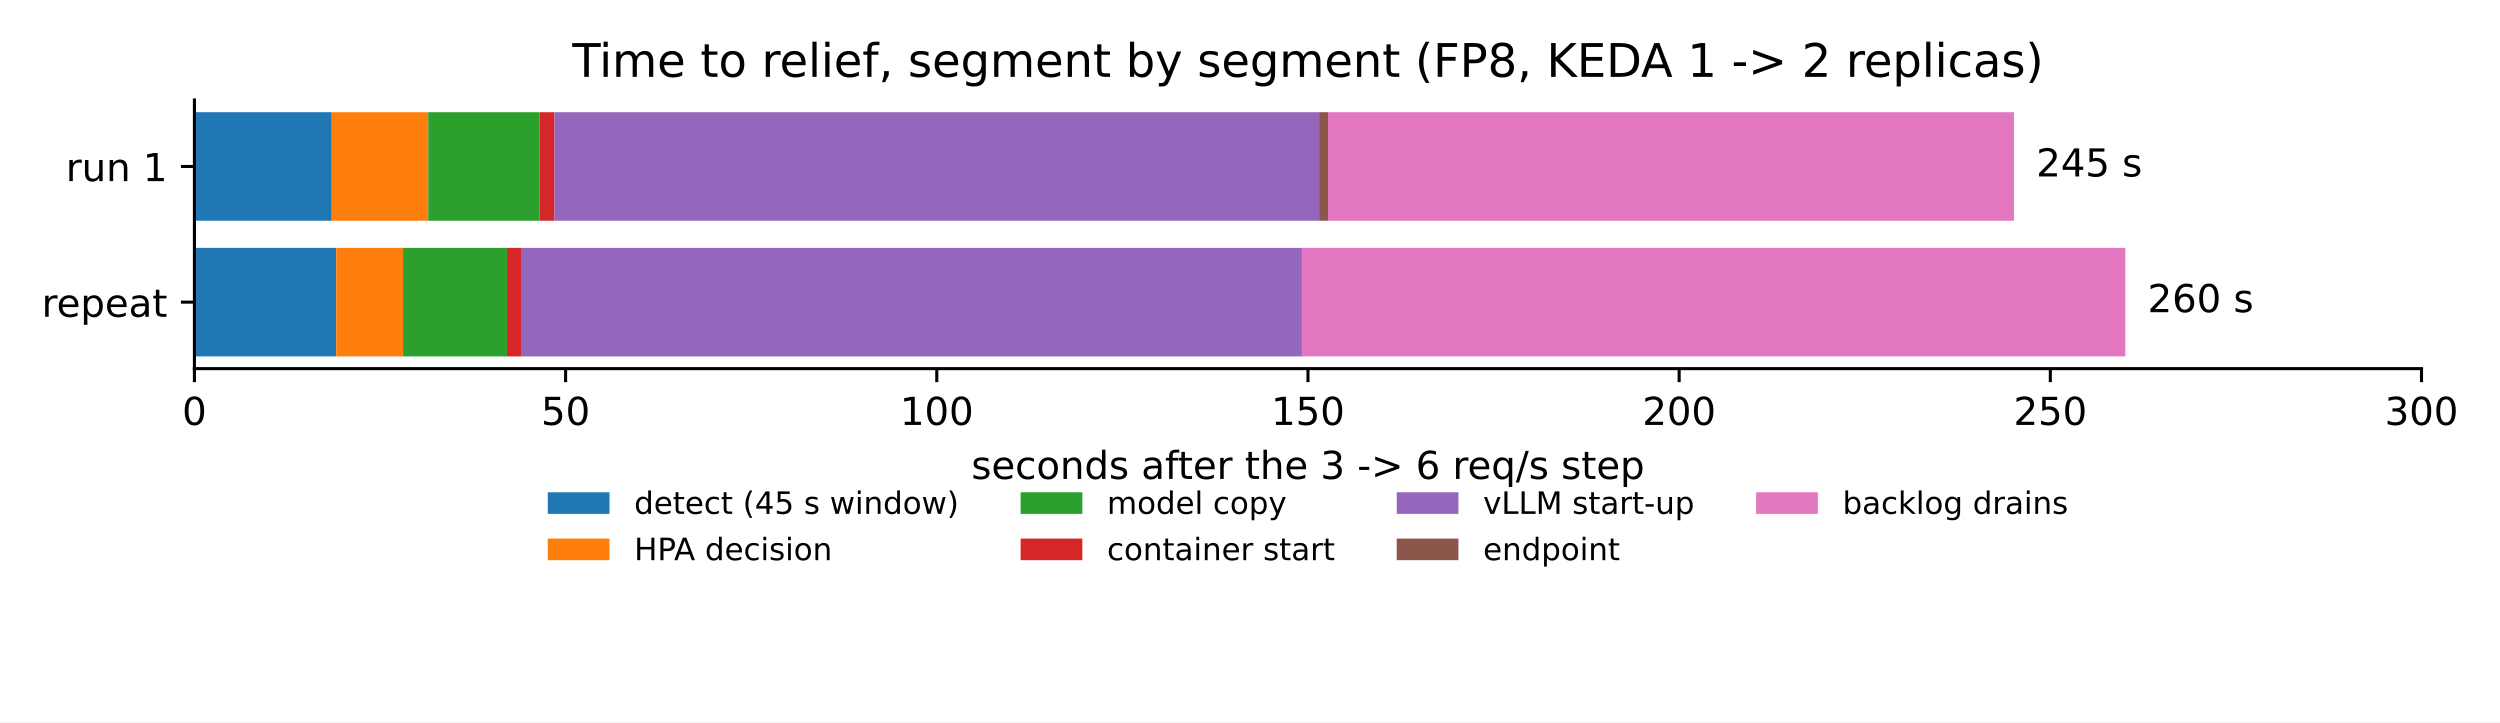
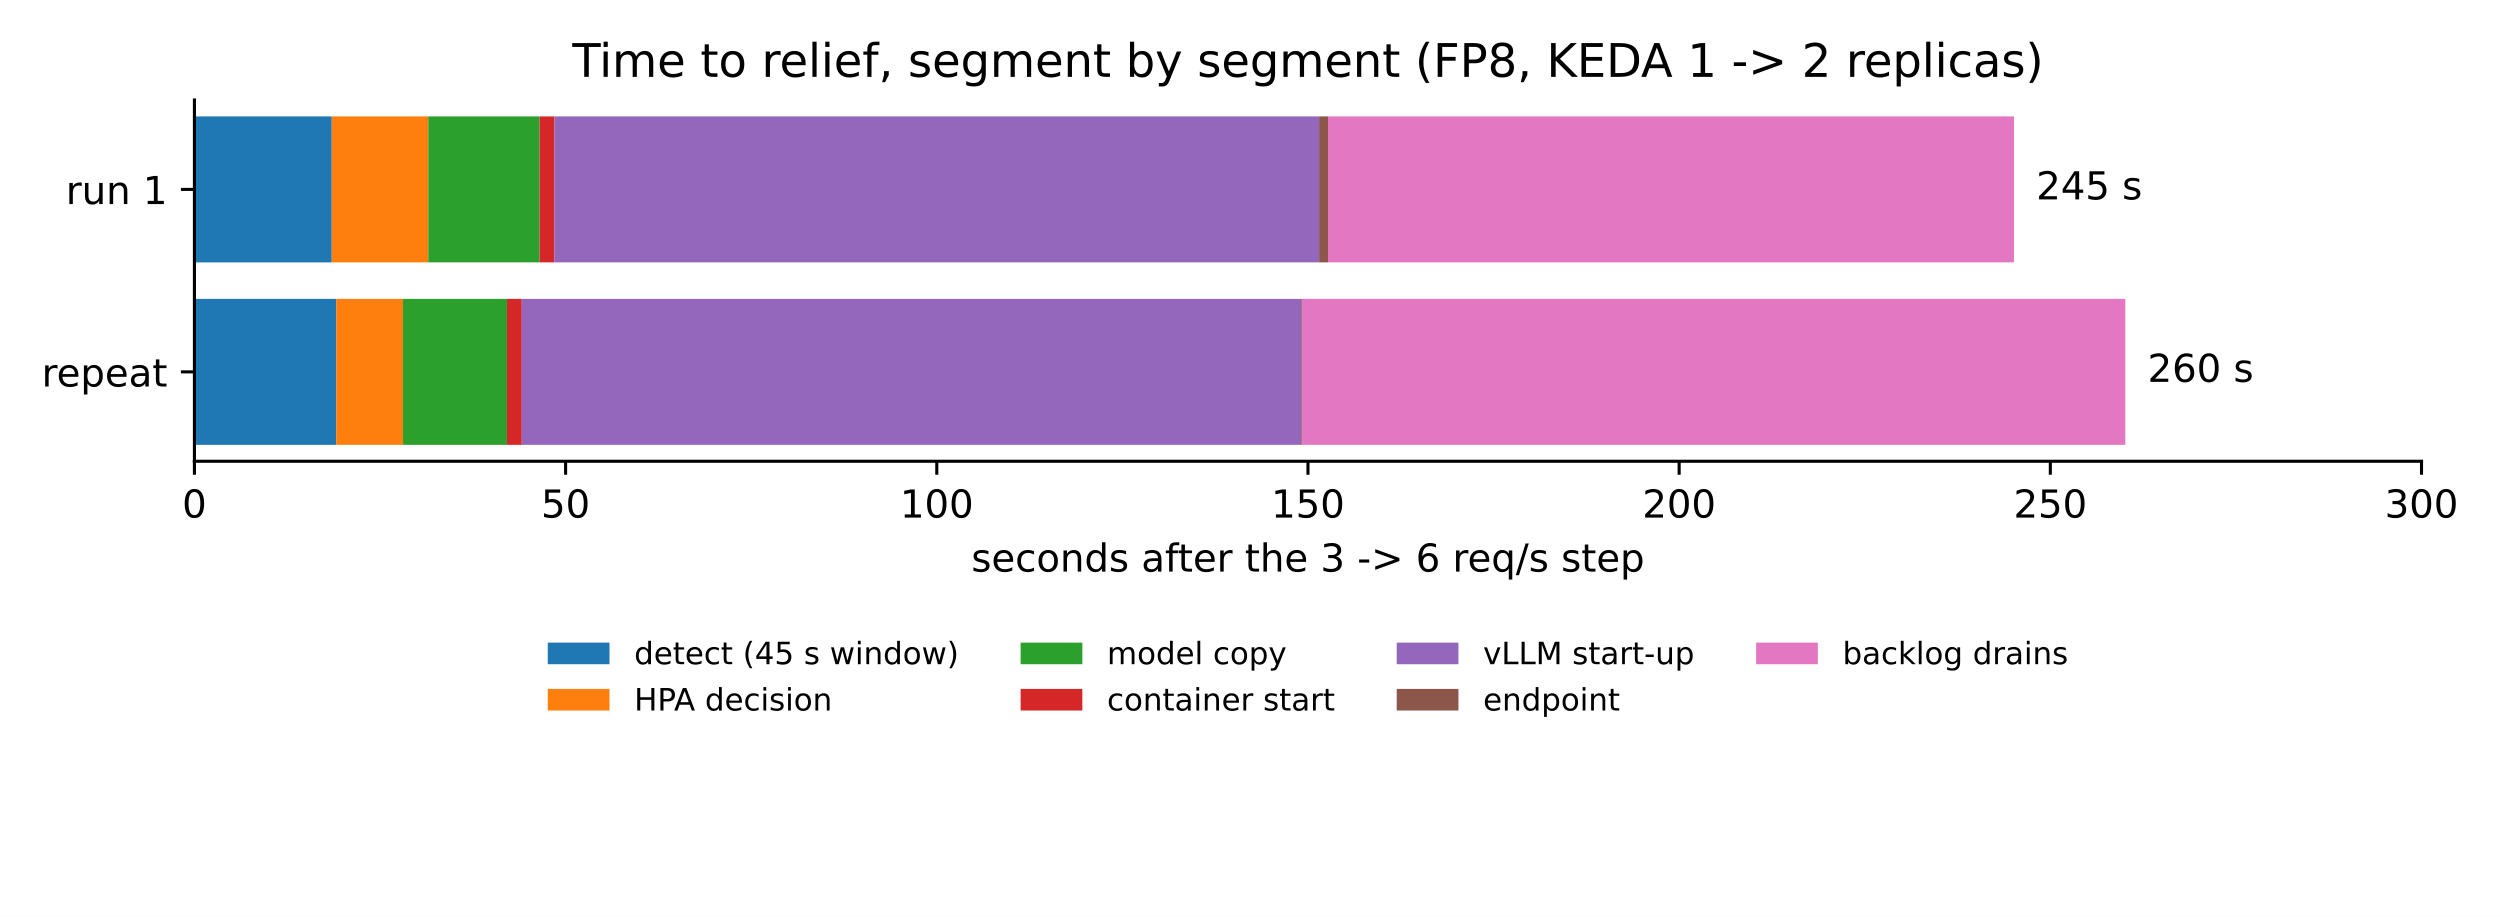
- <svg xmlns="http://www.w3.org/2000/svg" xmlns:xlink="http://www.w3.org/1999/xlink" width="648pt" height="187.2pt" viewBox="0 0 648 187.2" version="1.1">
+ <svg xmlns="http://www.w3.org/2000/svg" xmlns:xlink="http://www.w3.org/1999/xlink" width="648pt" height="237.6pt" viewBox="0 0 648 237.6" version="1.1">
  <defs>
    <style type="text/css">*{stroke-linejoin: round; stroke-linecap: butt}</style>
  </defs>
  <g id="figure_1">
    <g id="patch_1">
-       <path d="M 0 187.2  L 648 187.2  L 648 0  L 0 0  z " style="fill: #ffffff" />
+       <path d="M 0 237.6  L 648 237.6  L 648 0  L 0 0  z " style="fill: #ffffff" />
    </g>
    <g id="axes_1">
      <g id="patch_2">
-         <path d="M 50.394 95.548  L 627.656 95.548  L 627.656 25.918  L 50.394 25.918  z " style="fill: #ffffff" />
+         <path d="M 50.394 119.559  L 627.656 119.559  L 627.656 25.918  L 50.394 25.918  z " style="fill: #ffffff" />
      </g>
      <g id="patch_3">
-         <path d="M 50.394 29.083  L 85.992 29.083  L 85.992 57.217  L 50.394 57.217  z " clip-path="url(#pc527642864)" style="fill: #1f77b4" />
+         <path d="M 50.394 30.175  L 85.992 30.175  L 85.992 68.009  L 50.394 68.009  z " clip-path="url(#p9ad4df7cad)" style="fill: #1f77b4" />
      </g>
      <g id="patch_4">
-         <path d="M 85.992 29.083  L 111.006 29.083  L 111.006 57.217  L 85.992 57.217  z " clip-path="url(#pc527642864)" style="fill: #ff7f0e" />
+         <path d="M 85.992 30.175  L 111.006 30.175  L 111.006 68.009  L 85.992 68.009  z " clip-path="url(#p9ad4df7cad)" style="fill: #ff7f0e" />
      </g>
      <g id="patch_5">
-         <path d="M 111.006 29.083  L 139.869 29.083  L 139.869 57.217  L 111.006 57.217  z " clip-path="url(#pc527642864)" style="fill: #2ca02c" />
+         <path d="M 111.006 30.175  L 139.869 30.175  L 139.869 68.009  L 111.006 68.009  z " clip-path="url(#p9ad4df7cad)" style="fill: #2ca02c" />
      </g>
      <g id="patch_6">
-         <path d="M 139.869 29.083  L 143.718 29.083  L 143.718 57.217  L 139.869 57.217  z " clip-path="url(#pc527642864)" style="fill: #d62728" />
+         <path d="M 139.869 30.175  L 143.718 30.175  L 143.718 68.009  L 139.869 68.009  z " clip-path="url(#p9ad4df7cad)" style="fill: #d62728" />
      </g>
      <g id="patch_7">
-         <path d="M 143.718 29.083  L 341.911 29.083  L 341.911 57.217  L 143.718 57.217  z " clip-path="url(#pc527642864)" style="fill: #9467bd" />
+         <path d="M 143.718 30.175  L 341.911 30.175  L 341.911 68.009  L 143.718 68.009  z " clip-path="url(#p9ad4df7cad)" style="fill: #9467bd" />
      </g>
      <g id="patch_8">
-         <path d="M 341.911 29.083  L 344.22 29.083  L 344.22 57.217  L 341.911 57.217  z " clip-path="url(#pc527642864)" style="fill: #8c564b" />
+         <path d="M 341.911 30.175  L 344.22 30.175  L 344.22 68.009  L 341.911 68.009  z " clip-path="url(#p9ad4df7cad)" style="fill: #8c564b" />
      </g>
      <g id="patch_9">
-         <path d="M 344.22 29.083  L 522.017 29.083  L 522.017 57.217  L 344.22 57.217  z " clip-path="url(#pc527642864)" style="fill: #e377c2" />
+         <path d="M 344.22 30.175  L 522.017 30.175  L 522.017 68.009  L 344.22 68.009  z " clip-path="url(#p9ad4df7cad)" style="fill: #e377c2" />
      </g>
      <g id="patch_10">
-         <path d="M 50.394 64.25  L 87.146 64.25  L 87.146 92.383  L 50.394 92.383  z " clip-path="url(#pc527642864)" style="fill: #1f77b4" />
+         <path d="M 50.394 77.468  L 87.146 77.468  L 87.146 115.303  L 50.394 115.303  z " clip-path="url(#p9ad4df7cad)" style="fill: #1f77b4" />
      </g>
      <g id="patch_11">
-         <path d="M 87.146 64.25  L 104.464 64.25  L 104.464 92.383  L 87.146 92.383  z " clip-path="url(#pc527642864)" style="fill: #ff7f0e" />
+         <path d="M 87.146 77.468  L 104.464 77.468  L 104.464 115.303  L 87.146 115.303  z " clip-path="url(#p9ad4df7cad)" style="fill: #ff7f0e" />
      </g>
      <g id="patch_12">
-         <path d="M 104.464 64.25  L 131.403 64.25  L 131.403 92.383  L 104.464 92.383  z " clip-path="url(#pc527642864)" style="fill: #2ca02c" />
+         <path d="M 104.464 77.468  L 131.403 77.468  L 131.403 115.303  L 104.464 115.303  z " clip-path="url(#p9ad4df7cad)" style="fill: #2ca02c" />
      </g>
      <g id="patch_13">
-         <path d="M 131.403 64.25  L 135.251 64.25  L 135.251 92.383  L 131.403 92.383  z " clip-path="url(#pc527642864)" style="fill: #d62728" />
+         <path d="M 131.403 77.468  L 135.251 77.468  L 135.251 115.303  L 131.403 115.303  z " clip-path="url(#p9ad4df7cad)" style="fill: #d62728" />
      </g>
      <g id="patch_14">
-         <path d="M 135.251 64.25  L 337.293 64.25  L 337.293 92.383  L 135.251 92.383  z " clip-path="url(#pc527642864)" style="fill: #9467bd" />
+         <path d="M 135.251 77.468  L 337.293 77.468  L 337.293 115.303  L 135.251 115.303  z " clip-path="url(#p9ad4df7cad)" style="fill: #9467bd" />
      </g>
      <g id="patch_15">
-         <path d="M 337.293 64.25  L 337.486 64.25  L 337.486 92.383  L 337.293 92.383  z " clip-path="url(#pc527642864)" style="fill: #8c564b" />
+         <path d="M 337.293 77.468  L 337.486 77.468  L 337.486 115.303  L 337.293 115.303  z " clip-path="url(#p9ad4df7cad)" style="fill: #8c564b" />
      </g>
      <g id="patch_16">
-         <path d="M 337.486 64.25  L 550.88 64.25  L 550.88 92.383  L 337.486 92.383  z " clip-path="url(#pc527642864)" style="fill: #e377c2" />
+         <path d="M 337.486 77.468  L 550.88 77.468  L 550.88 115.303  L 337.486 115.303  z " clip-path="url(#p9ad4df7cad)" style="fill: #e377c2" />
      </g>
      <g id="matplotlib.axis_1">
        <g id="xtick_1">
          <g id="line2d_1">
            <defs>
              <path id="me4b65b464d" d="M 0 0  L 0 3.5  " style="stroke: #000000; stroke-width: 0.8" />
            </defs>
            <g>
-               <use xlink:href="#me4b65b464d" x="50.394" y="95.548" style="stroke: #000000; stroke-width: 0.8" />
+               <use xlink:href="#me4b65b464d" x="50.394" y="119.559" style="stroke: #000000; stroke-width: 0.8" />
            </g>
          </g>
          <g id="text_1">
-             <g transform="translate(47.2125 110.146) scale(0.1 -0.1)">
+             <g transform="translate(47.2125 134.1566) scale(0.1 -0.1)">
              <defs>
                <path id="DejaVuSans-13" d="M 2034 4250  Q 1547 4250 1301 3770  Q 1056 3291 1056 2328  Q 1056 1369 1301 889  Q 1547 409 2034 409  Q 2525 409 2770 889  Q 3016 1369 3016 2328  Q 3016 3291 2770 3770  Q 2525 4250 2034 4250  z M 2034 4750  Q 2819 4750 3233 4129  Q 3647 3509 3647 2328  Q 3647 1150 3233 529  Q 2819 -91 2034 -91  Q 1250 -91 836 529  Q 422 1150 422 2328  Q 422 3509 836 4129  Q 1250 4750 2034 4750  z " transform="scale(0.015625)" />
              </defs>
              <use xlink:href="#DejaVuSans-13" />
            </g>
          </g>
        </g>
        <g id="xtick_2">
          <g id="line2d_2">
            <g>
-               <use xlink:href="#me4b65b464d" x="146.604" y="95.548" style="stroke: #000000; stroke-width: 0.8" />
+               <use xlink:href="#me4b65b464d" x="146.604" y="119.559" style="stroke: #000000; stroke-width: 0.8" />
            </g>
          </g>
          <g id="text_2">
-             <g transform="translate(140.2417 110.146) scale(0.1 -0.1)">
+             <g transform="translate(140.2417 134.1566) scale(0.1 -0.1)">
              <defs>
                <path id="DejaVuSans-18" d="M 691 4666  L 3169 4666  L 3169 4134  L 1269 4134  L 1269 2991  Q 1406 3038 1543 3061  Q 1681 3084 1819 3084  Q 2600 3084 3056 2656  Q 3513 2228 3513 1497  Q 3513 744 3044 326  Q 2575 -91 1722 -91  Q 1428 -91 1123 -41  Q 819 9 494 109  L 494 744  Q 775 591 1075 516  Q 1375 441 1709 441  Q 2250 441 2565 725  Q 2881 1009 2881 1497  Q 2881 1984 2565 2268  Q 2250 2553 1709 2553  Q 1456 2553 1204 2497  Q 953 2441 691 2322  L 691 4666  z " transform="scale(0.015625)" />
              </defs>
              <use xlink:href="#DejaVuSans-18" />
              <use xlink:href="#DejaVuSans-13" transform="translate(63.625 0)" />
            </g>
          </g>
        </g>
        <g id="xtick_3">
          <g id="line2d_3">
            <g>
-               <use xlink:href="#me4b65b464d" x="242.815" y="95.548" style="stroke: #000000; stroke-width: 0.8" />
+               <use xlink:href="#me4b65b464d" x="242.815" y="119.559" style="stroke: #000000; stroke-width: 0.8" />
            </g>
          </g>
          <g id="text_3">
-             <g transform="translate(233.2708 110.146) scale(0.1 -0.1)">
+             <g transform="translate(233.2708 134.1566) scale(0.1 -0.1)">
              <defs>
                <path id="DejaVuSans-14" d="M 794 531  L 1825 531  L 1825 4091  L 703 3866  L 703 4441  L 1819 4666  L 2450 4666  L 2450 531  L 3481 531  L 3481 0  L 794 0  L 794 531  z " transform="scale(0.015625)" />
              </defs>
              <use xlink:href="#DejaVuSans-14" />
              <use xlink:href="#DejaVuSans-13" transform="translate(63.625 0)" />
              <use xlink:href="#DejaVuSans-13" transform="translate(127.25 0)" />
            </g>
          </g>
        </g>
        <g id="xtick_4">
          <g id="line2d_4">
            <g>
-               <use xlink:href="#me4b65b464d" x="339.025" y="95.548" style="stroke: #000000; stroke-width: 0.8" />
+               <use xlink:href="#me4b65b464d" x="339.025" y="119.559" style="stroke: #000000; stroke-width: 0.8" />
            </g>
          </g>
          <g id="text_4">
-             <g transform="translate(329.4812 110.146) scale(0.1 -0.1)">
+             <g transform="translate(329.4812 134.1566) scale(0.1 -0.1)">
              <use xlink:href="#DejaVuSans-14" />
              <use xlink:href="#DejaVuSans-18" transform="translate(63.625 0)" />
              <use xlink:href="#DejaVuSans-13" transform="translate(127.25 0)" />
            </g>
          </g>
        </g>
        <g id="xtick_5">
          <g id="line2d_5">
            <g>
-               <use xlink:href="#me4b65b464d" x="435.235" y="95.548" style="stroke: #000000; stroke-width: 0.8" />
+               <use xlink:href="#me4b65b464d" x="435.235" y="119.559" style="stroke: #000000; stroke-width: 0.8" />
            </g>
          </g>
          <g id="text_5">
-             <g transform="translate(425.6917 110.146) scale(0.1 -0.1)">
+             <g transform="translate(425.6917 134.1566) scale(0.1 -0.1)">
              <defs>
                <path id="DejaVuSans-15" d="M 1228 531  L 3431 531  L 3431 0  L 469 0  L 469 531  Q 828 903 1448 1529  Q 2069 2156 2228 2338  Q 2531 2678 2651 2914  Q 2772 3150 2772 3378  Q 2772 3750 2511 3984  Q 2250 4219 1831 4219  Q 1534 4219 1204 4116  Q 875 4013 500 3803  L 500 4441  Q 881 4594 1212 4672  Q 1544 4750 1819 4750  Q 2544 4750 2975 4387  Q 3406 4025 3406 3419  Q 3406 3131 3298 2873  Q 3191 2616 2906 2266  Q 2828 2175 2409 1742  Q 1991 1309 1228 531  z " transform="scale(0.015625)" />
              </defs>
              <use xlink:href="#DejaVuSans-15" />
              <use xlink:href="#DejaVuSans-13" transform="translate(63.625 0)" />
              <use xlink:href="#DejaVuSans-13" transform="translate(127.25 0)" />
            </g>
          </g>
        </g>
        <g id="xtick_6">
          <g id="line2d_6">
            <g>
-               <use xlink:href="#me4b65b464d" x="531.446" y="95.548" style="stroke: #000000; stroke-width: 0.8" />
+               <use xlink:href="#me4b65b464d" x="531.446" y="119.559" style="stroke: #000000; stroke-width: 0.8" />
            </g>
          </g>
          <g id="text_6">
-             <g transform="translate(521.9021 110.146) scale(0.1 -0.1)">
+             <g transform="translate(521.9021 134.1566) scale(0.1 -0.1)">
              <use xlink:href="#DejaVuSans-15" />
              <use xlink:href="#DejaVuSans-18" transform="translate(63.625 0)" />
              <use xlink:href="#DejaVuSans-13" transform="translate(127.25 0)" />
            </g>
          </g>
        </g>
        <g id="xtick_7">
          <g id="line2d_7">
            <g>
-               <use xlink:href="#me4b65b464d" x="627.656" y="95.548" style="stroke: #000000; stroke-width: 0.8" />
+               <use xlink:href="#me4b65b464d" x="627.656" y="119.559" style="stroke: #000000; stroke-width: 0.8" />
            </g>
          </g>
          <g id="text_7">
-             <g transform="translate(618.1125 110.146) scale(0.1 -0.1)">
+             <g transform="translate(618.1125 134.1566) scale(0.1 -0.1)">
              <defs>
                <path id="DejaVuSans-16" d="M 2597 2516  Q 3050 2419 3304 2112  Q 3559 1806 3559 1356  Q 3559 666 3084 287  Q 2609 -91 1734 -91  Q 1441 -91 1130 -33  Q 819 25 488 141  L 488 750  Q 750 597 1062 519  Q 1375 441 1716 441  Q 2309 441 2620 675  Q 2931 909 2931 1356  Q 2931 1769 2642 2001  Q 2353 2234 1838 2234  L 1294 2234  L 1294 2753  L 1863 2753  Q 2328 2753 2575 2939  Q 2822 3125 2822 3475  Q 2822 3834 2567 4026  Q 2313 4219 1838 4219  Q 1578 4219 1281 4162  Q 984 4106 628 3988  L 628 4550  Q 988 4650 1302 4700  Q 1616 4750 1894 4750  Q 2613 4750 3031 4423  Q 3450 4097 3450 3541  Q 3450 3153 3228 2886  Q 3006 2619 2597 2516  z " transform="scale(0.015625)" />
              </defs>
              <use xlink:href="#DejaVuSans-16" />
              <use xlink:href="#DejaVuSans-13" transform="translate(63.625 0)" />
              <use xlink:href="#DejaVuSans-13" transform="translate(127.25 0)" />
            </g>
          </g>
        </g>
        <g id="text_8">
-           <g transform="translate(251.7727 124.1468) scale(0.1 -0.1)">
+           <g transform="translate(251.7727 148.1573) scale(0.1 -0.1)">
            <defs>
              <path id="DejaVuSans-56" d="M 2834 3397  L 2834 2853  Q 2591 2978 2328 3040  Q 2066 3103 1784 3103  Q 1356 3103 1142 2972  Q 928 2841 928 2578  Q 928 2378 1081 2264  Q 1234 2150 1697 2047  L 1894 2003  Q 2506 1872 2764 1633  Q 3022 1394 3022 966  Q 3022 478 2636 193  Q 2250 -91 1575 -91  Q 1294 -91 989 -36  Q 684 19 347 128  L 347 722  Q 666 556 975 473  Q 1284 391 1588 391  Q 1994 391 2212 530  Q 2431 669 2431 922  Q 2431 1156 2273 1281  Q 2116 1406 1581 1522  L 1381 1569  Q 847 1681 609 1914  Q 372 2147 372 2553  Q 372 3047 722 3315  Q 1072 3584 1716 3584  Q 2034 3584 2315 3537  Q 2597 3491 2834 3397  z " transform="scale(0.015625)" />
              <path id="DejaVuSans-48" d="M 3597 1894  L 3597 1613  L 953 1613  Q 991 1019 1311 708  Q 1631 397 2203 397  Q 2534 397 2845 478  Q 3156 559 3463 722  L 3463 178  Q 3153 47 2828 -22  Q 2503 -91 2169 -91  Q 1331 -91 842 396  Q 353 884 353 1716  Q 353 2575 817 3079  Q 1281 3584 2069 3584  Q 2775 3584 3186 3129  Q 3597 2675 3597 1894  z M 3022 2063  Q 3016 2534 2758 2815  Q 2500 3097 2075 3097  Q 1594 3097 1305 2825  Q 1016 2553 972 2059  L 3022 2063  z " transform="scale(0.015625)" />
              <path id="DejaVuSans-46" d="M 3122 3366  L 3122 2828  Q 2878 2963 2633 3030  Q 2388 3097 2138 3097  Q 1578 3097 1268 2742  Q 959 2388 959 1747  Q 959 1106 1268 751  Q 1578 397 2138 397  Q 2388 397 2633 464  Q 2878 531 3122 666  L 3122 134  Q 2881 22 2623 -34  Q 2366 -91 2075 -91  Q 1284 -91 818 406  Q 353 903 353 1747  Q 353 2603 823 3093  Q 1294 3584 2113 3584  Q 2378 3584 2631 3529  Q 2884 3475 3122 3366  z " transform="scale(0.015625)" />
              <path id="DejaVuSans-52" d="M 1959 3097  Q 1497 3097 1228 2736  Q 959 2375 959 1747  Q 959 1119 1226 758  Q 1494 397 1959 397  Q 2419 397 2687 759  Q 2956 1122 2956 1747  Q 2956 2369 2687 2733  Q 2419 3097 1959 3097  z M 1959 3584  Q 2709 3584 3137 3096  Q 3566 2609 3566 1747  Q 3566 888 3137 398  Q 2709 -91 1959 -91  Q 1206 -91 779 398  Q 353 888 353 1747  Q 353 2609 779 3096  Q 1206 3584 1959 3584  z " transform="scale(0.015625)" />
              <path id="DejaVuSans-51" d="M 3513 2113  L 3513 0  L 2938 0  L 2938 2094  Q 2938 2591 2744 2837  Q 2550 3084 2163 3084  Q 1697 3084 1428 2787  Q 1159 2491 1159 1978  L 1159 0  L 581 0  L 581 3500  L 1159 3500  L 1159 2956  Q 1366 3272 1645 3428  Q 1925 3584 2291 3584  Q 2894 3584 3203 3211  Q 3513 2838 3513 2113  z " transform="scale(0.015625)" />
              <path id="DejaVuSans-47" d="M 2906 2969  L 2906 4863  L 3481 4863  L 3481 0  L 2906 0  L 2906 525  Q 2725 213 2448 61  Q 2172 -91 1784 -91  Q 1150 -91 751 415  Q 353 922 353 1747  Q 353 2572 751 3078  Q 1150 3584 1784 3584  Q 2172 3584 2448 3432  Q 2725 3281 2906 2969  z M 947 1747  Q 947 1113 1208 752  Q 1469 391 1925 391  Q 2381 391 2643 752  Q 2906 1113 2906 1747  Q 2906 2381 2643 2742  Q 2381 3103 1925 3103  Q 1469 3103 1208 2742  Q 947 2381 947 1747  z " transform="scale(0.015625)" />
              <path id="DejaVuSans-3" transform="scale(0.015625)" />
              <path id="DejaVuSans-44" d="M 2194 1759  Q 1497 1759 1228 1600  Q 959 1441 959 1056  Q 959 750 1161 570  Q 1363 391 1709 391  Q 2188 391 2477 730  Q 2766 1069 2766 1631  L 2766 1759  L 2194 1759  z M 3341 1997  L 3341 0  L 2766 0  L 2766 531  Q 2569 213 2275 61  Q 1981 -91 1556 -91  Q 1019 -91 701 211  Q 384 513 384 1019  Q 384 1609 779 1909  Q 1175 2209 1959 2209  L 2766 2209  L 2766 2266  Q 2766 2663 2505 2880  Q 2244 3097 1772 3097  Q 1472 3097 1187 3025  Q 903 2953 641 2809  L 641 3341  Q 956 3463 1253 3523  Q 1550 3584 1831 3584  Q 2591 3584 2966 3190  Q 3341 2797 3341 1997  z " transform="scale(0.015625)" />
              <path id="DejaVuSans-49" d="M 2375 4863  L 2375 4384  L 1825 4384  Q 1516 4384 1395 4259  Q 1275 4134 1275 3809  L 1275 3500  L 2222 3500  L 2222 3053  L 1275 3053  L 1275 0  L 697 0  L 697 3053  L 147 3053  L 147 3500  L 697 3500  L 697 3744  Q 697 4328 969 4595  Q 1241 4863 1831 4863  L 2375 4863  z " transform="scale(0.015625)" />
              <path id="DejaVuSans-57" d="M 1172 4494  L 1172 3500  L 2356 3500  L 2356 3053  L 1172 3053  L 1172 1153  Q 1172 725 1289 603  Q 1406 481 1766 481  L 2356 481  L 2356 0  L 1766 0  Q 1100 0 847 248  Q 594 497 594 1153  L 594 3053  L 172 3053  L 172 3500  L 594 3500  L 594 4494  L 1172 4494  z " transform="scale(0.015625)" />
              <path id="DejaVuSans-55" d="M 2631 2963  Q 2534 3019 2420 3045  Q 2306 3072 2169 3072  Q 1681 3072 1420 2755  Q 1159 2438 1159 1844  L 1159 0  L 581 0  L 581 3500  L 1159 3500  L 1159 2956  Q 1341 3275 1631 3429  Q 1922 3584 2338 3584  Q 2397 3584 2469 3576  Q 2541 3569 2628 3553  L 2631 2963  z " transform="scale(0.015625)" />
              <path id="DejaVuSans-4b" d="M 3513 2113  L 3513 0  L 2938 0  L 2938 2094  Q 2938 2591 2744 2837  Q 2550 3084 2163 3084  Q 1697 3084 1428 2787  Q 1159 2491 1159 1978  L 1159 0  L 581 0  L 581 4863  L 1159 4863  L 1159 2956  Q 1366 3272 1645 3428  Q 1925 3584 2291 3584  Q 2894 3584 3203 3211  Q 3513 2838 3513 2113  z " transform="scale(0.015625)" />
              <path id="DejaVuSans-10" d="M 313 2009  L 1997 2009  L 1997 1497  L 313 1497  L 313 2009  z " transform="scale(0.015625)" />
              <path id="DejaVuSans-21" d="M 678 3150  L 678 3719  L 4684 2266  L 4684 1747  L 678 294  L 678 863  L 3897 2003  L 678 3150  z " transform="scale(0.015625)" />
              <path id="DejaVuSans-19" d="M 2113 2584  Q 1688 2584 1439 2293  Q 1191 2003 1191 1497  Q 1191 994 1439 701  Q 1688 409 2113 409  Q 2538 409 2786 701  Q 3034 994 3034 1497  Q 3034 2003 2786 2293  Q 2538 2584 2113 2584  z M 3366 4563  L 3366 3988  Q 3128 4100 2886 4159  Q 2644 4219 2406 4219  Q 1781 4219 1451 3797  Q 1122 3375 1075 2522  Q 1259 2794 1537 2939  Q 1816 3084 2150 3084  Q 2853 3084 3261 2657  Q 3669 2231 3669 1497  Q 3669 778 3244 343  Q 2819 -91 2113 -91  Q 1303 -91 875 529  Q 447 1150 447 2328  Q 447 3434 972 4092  Q 1497 4750 2381 4750  Q 2619 4750 2861 4703  Q 3103 4656 3366 4563  z " transform="scale(0.015625)" />
              <path id="DejaVuSans-54" d="M 947 1747  Q 947 1113 1208 752  Q 1469 391 1925 391  Q 2381 391 2643 752  Q 2906 1113 2906 1747  Q 2906 2381 2643 2742  Q 2381 3103 1925 3103  Q 1469 3103 1208 2742  Q 947 2381 947 1747  z M 2906 525  Q 2725 213 2448 61  Q 2172 -91 1784 -91  Q 1150 -91 751 415  Q 353 922 353 1747  Q 353 2572 751 3078  Q 1150 3584 1784 3584  Q 2172 3584 2448 3432  Q 2725 3281 2906 2969  L 2906 3500  L 3481 3500  L 3481 -1331  L 2906 -1331  L 2906 525  z " transform="scale(0.015625)" />
              <path id="DejaVuSans-12" d="M 1625 4666  L 2156 4666  L 531 -594  L 0 -594  L 1625 4666  z " transform="scale(0.015625)" />
              <path id="DejaVuSans-53" d="M 1159 525  L 1159 -1331  L 581 -1331  L 581 3500  L 1159 3500  L 1159 2969  Q 1341 3281 1617 3432  Q 1894 3584 2278 3584  Q 2916 3584 3314 3078  Q 3713 2572 3713 1747  Q 3713 922 3314 415  Q 2916 -91 2278 -91  Q 1894 -91 1617 61  Q 1341 213 1159 525  z M 3116 1747  Q 3116 2381 2855 2742  Q 2594 3103 2138 3103  Q 1681 3103 1420 2742  Q 1159 2381 1159 1747  Q 1159 1113 1420 752  Q 1681 391 2138 391  Q 2594 391 2855 752  Q 3116 1113 3116 1747  z " transform="scale(0.015625)" />
            </defs>
            <use xlink:href="#DejaVuSans-56" />
            <use xlink:href="#DejaVuSans-48" transform="translate(52.09375 0)" />
            <use xlink:href="#DejaVuSans-46" transform="translate(113.625 0)" />
            <use xlink:href="#DejaVuSans-52" transform="translate(168.6094 0)" />
            <use xlink:href="#DejaVuSans-51" transform="translate(229.7969 0)" />
            <use xlink:href="#DejaVuSans-47" transform="translate(293.1719 0)" />
            <use xlink:href="#DejaVuSans-56" transform="translate(356.6562 0)" />
            <use xlink:href="#DejaVuSans-3" transform="translate(408.75 0)" />
            <use xlink:href="#DejaVuSans-44" transform="translate(440.5312 0)" />
            <use xlink:href="#DejaVuSans-49" transform="translate(501.8125 0)" />
            <use xlink:href="#DejaVuSans-57" transform="translate(535.2656 0)" />
            <use xlink:href="#DejaVuSans-48" transform="translate(574.4688 0)" />
            <use xlink:href="#DejaVuSans-55" transform="translate(636 0)" />
            <use xlink:href="#DejaVuSans-3" transform="translate(677.1094 0)" />
            <use xlink:href="#DejaVuSans-57" transform="translate(708.8906 0)" />
            <use xlink:href="#DejaVuSans-4b" transform="translate(748.0938 0)" />
            <use xlink:href="#DejaVuSans-48" transform="translate(811.4688 0)" />
            <use xlink:href="#DejaVuSans-3" transform="translate(873 0)" />
            <use xlink:href="#DejaVuSans-16" transform="translate(904.7812 0)" />
            <use xlink:href="#DejaVuSans-3" transform="translate(968.4062 0)" />
            <use xlink:href="#DejaVuSans-10" transform="translate(1000.188 0)" />
            <use xlink:href="#DejaVuSans-21" transform="translate(1036.266 0)" />
            <use xlink:href="#DejaVuSans-3" transform="translate(1120.062 0)" />
            <use xlink:href="#DejaVuSans-19" transform="translate(1151.844 0)" />
            <use xlink:href="#DejaVuSans-3" transform="translate(1215.469 0)" />
            <use xlink:href="#DejaVuSans-55" transform="translate(1247.25 0)" />
            <use xlink:href="#DejaVuSans-48" transform="translate(1286.156 0)" />
            <use xlink:href="#DejaVuSans-54" transform="translate(1347.688 0)" />
            <use xlink:href="#DejaVuSans-12" transform="translate(1411.172 0)" />
            <use xlink:href="#DejaVuSans-56" transform="translate(1444.859 0)" />
            <use xlink:href="#DejaVuSans-3" transform="translate(1496.953 0)" />
            <use xlink:href="#DejaVuSans-56" transform="translate(1528.734 0)" />
            <use xlink:href="#DejaVuSans-57" transform="translate(1580.828 0)" />
            <use xlink:href="#DejaVuSans-48" transform="translate(1620.031 0)" />
            <use xlink:href="#DejaVuSans-53" transform="translate(1681.562 0)" />
          </g>
        </g>
      </g>
      <g id="matplotlib.axis_2">
        <g id="ytick_1">
          <g id="line2d_8">
            <defs>
              <path id="m19beba67c5" d="M 0 0  L -3.5 0  " style="stroke: #000000; stroke-width: 0.8" />
            </defs>
            <g>
-               <use xlink:href="#m19beba67c5" x="50.394" y="43.15" style="stroke: #000000; stroke-width: 0.8" />
+               <use xlink:href="#m19beba67c5" x="50.394" y="49.092" style="stroke: #000000; stroke-width: 0.8" />
            </g>
          </g>
          <g id="text_9">
-             <g transform="translate(17.06719 46.94868) scale(0.1 -0.1)">
+             <g transform="translate(17.06719 52.89068) scale(0.1 -0.1)">
              <defs>
                <path id="DejaVuSans-58" d="M 544 1381  L 544 3500  L 1119 3500  L 1119 1403  Q 1119 906 1312 657  Q 1506 409 1894 409  Q 2359 409 2629 706  Q 2900 1003 2900 1516  L 2900 3500  L 3475 3500  L 3475 0  L 2900 0  L 2900 538  Q 2691 219 2414 64  Q 2138 -91 1772 -91  Q 1169 -91 856 284  Q 544 659 544 1381  z M 1991 3584  L 1991 3584  z " transform="scale(0.015625)" />
              </defs>
              <use xlink:href="#DejaVuSans-55" />
              <use xlink:href="#DejaVuSans-58" transform="translate(41.10938 0)" />
              <use xlink:href="#DejaVuSans-51" transform="translate(104.4844 0)" />
              <use xlink:href="#DejaVuSans-3" transform="translate(167.8594 0)" />
              <use xlink:href="#DejaVuSans-14" transform="translate(199.6406 0)" />
            </g>
          </g>
        </g>
        <g id="ytick_2">
          <g id="line2d_9">
            <g>
-               <use xlink:href="#m19beba67c5" x="50.394" y="78.317" style="stroke: #000000; stroke-width: 0.8" />
+               <use xlink:href="#m19beba67c5" x="50.394" y="96.385" style="stroke: #000000; stroke-width: 0.8" />
            </g>
          </g>
          <g id="text_10">
-             <g transform="translate(10.8 82.11546) scale(0.1 -0.1)">
+             <g transform="translate(10.8 100.184) scale(0.1 -0.1)">
              <use xlink:href="#DejaVuSans-55" />
              <use xlink:href="#DejaVuSans-48" transform="translate(38.90625 0)" />
              <use xlink:href="#DejaVuSans-53" transform="translate(100.4375 0)" />
              <use xlink:href="#DejaVuSans-48" transform="translate(163.9219 0)" />
              <use xlink:href="#DejaVuSans-44" transform="translate(225.4531 0)" />
              <use xlink:href="#DejaVuSans-57" transform="translate(286.7344 0)" />
            </g>
          </g>
        </g>
      </g>
      <g id="patch_17">
-         <path d="M 50.394 95.548  L 50.394 25.918  " style="fill: none; stroke: #000000; stroke-width: 0.8; stroke-linejoin: miter; stroke-linecap: square" />
+         <path d="M 50.394 119.559  L 50.394 25.918  " style="fill: none; stroke: #000000; stroke-width: 0.8; stroke-linejoin: miter; stroke-linecap: square" />
      </g>
      <g id="patch_18">
-         <path d="M 50.394 95.548  L 627.656 95.548  " style="fill: none; stroke: #000000; stroke-width: 0.8; stroke-linejoin: miter; stroke-linecap: square" />
+         <path d="M 50.394 119.559  L 627.656 119.559  " style="fill: none; stroke: #000000; stroke-width: 0.8; stroke-linejoin: miter; stroke-linecap: square" />
      </g>
      <g id="text_11">
-         <g transform="translate(527.7898 45.7475) scale(0.1 -0.1)">
+         <g transform="translate(527.7898 51.68951) scale(0.1 -0.1)">
          <defs>
            <path id="DejaVuSans-17" d="M 2419 4116  L 825 1625  L 2419 1625  L 2419 4116  z M 2253 4666  L 3047 4666  L 3047 1625  L 3713 1625  L 3713 1100  L 3047 1100  L 3047 0  L 2419 0  L 2419 1100  L 313 1100  L 313 1709  L 2253 4666  z " transform="scale(0.015625)" />
          </defs>
          <use xlink:href="#DejaVuSans-15" />
          <use xlink:href="#DejaVuSans-17" transform="translate(63.625 0)" />
          <use xlink:href="#DejaVuSans-18" transform="translate(127.25 0)" />
          <use xlink:href="#DejaVuSans-3" transform="translate(190.875 0)" />
          <use xlink:href="#DejaVuSans-56" transform="translate(222.6562 0)" />
        </g>
      </g>
      <g id="text_12">
-         <g transform="translate(556.653 80.91428) scale(0.1 -0.1)">
+         <g transform="translate(556.653 98.98284) scale(0.1 -0.1)">
          <use xlink:href="#DejaVuSans-15" />
          <use xlink:href="#DejaVuSans-19" transform="translate(63.625 0)" />
          <use xlink:href="#DejaVuSans-13" transform="translate(127.25 0)" />
          <use xlink:href="#DejaVuSans-3" transform="translate(190.875 0)" />
          <use xlink:href="#DejaVuSans-56" transform="translate(222.6562 0)" />
        </g>
      </g>
      <g id="text_13">
        <g transform="translate(148.3581 19.91812) scale(0.12 -0.12)">
          <defs>
            <path id="DejaVuSans-37" d="M -19 4666  L 3928 4666  L 3928 4134  L 2272 4134  L 2272 0  L 1638 0  L 1638 4134  L -19 4134  L -19 4666  z " transform="scale(0.015625)" />
            <path id="DejaVuSans-4c" d="M 603 3500  L 1178 3500  L 1178 0  L 603 0  L 603 3500  z M 603 4863  L 1178 4863  L 1178 4134  L 603 4134  L 603 4863  z " transform="scale(0.015625)" />
            <path id="DejaVuSans-50" d="M 3328 2828  Q 3544 3216 3844 3400  Q 4144 3584 4550 3584  Q 5097 3584 5394 3201  Q 5691 2819 5691 2113  L 5691 0  L 5113 0  L 5113 2094  Q 5113 2597 4934 2840  Q 4756 3084 4391 3084  Q 3944 3084 3684 2787  Q 3425 2491 3425 1978  L 3425 0  L 2847 0  L 2847 2094  Q 2847 2600 2669 2842  Q 2491 3084 2119 3084  Q 1678 3084 1418 2786  Q 1159 2488 1159 1978  L 1159 0  L 581 0  L 581 3500  L 1159 3500  L 1159 2956  Q 1356 3278 1631 3431  Q 1906 3584 2284 3584  Q 2666 3584 2933 3390  Q 3200 3197 3328 2828  z " transform="scale(0.015625)" />
            <path id="DejaVuSans-4f" d="M 603 4863  L 1178 4863  L 1178 0  L 603 0  L 603 4863  z " transform="scale(0.015625)" />
            <path id="DejaVuSans-f" d="M 750 794  L 1409 794  L 1409 256  L 897 -744  L 494 -744  L 750 256  L 750 794  z " transform="scale(0.015625)" />
            <path id="DejaVuSans-4a" d="M 2906 1791  Q 2906 2416 2648 2759  Q 2391 3103 1925 3103  Q 1463 3103 1205 2759  Q 947 2416 947 1791  Q 947 1169 1205 825  Q 1463 481 1925 481  Q 2391 481 2648 825  Q 2906 1169 2906 1791  z M 3481 434  Q 3481 -459 3084 -895  Q 2688 -1331 1869 -1331  Q 1566 -1331 1297 -1286  Q 1028 -1241 775 -1147  L 775 -588  Q 1028 -725 1275 -790  Q 1522 -856 1778 -856  Q 2344 -856 2625 -561  Q 2906 -266 2906 331  L 2906 616  Q 2728 306 2450 153  Q 2172 0 1784 0  Q 1141 0 747 490  Q 353 981 353 1791  Q 353 2603 747 3093  Q 1141 3584 1784 3584  Q 2172 3584 2450 3431  Q 2728 3278 2906 2969  L 2906 3500  L 3481 3500  L 3481 434  z " transform="scale(0.015625)" />
            <path id="DejaVuSans-45" d="M 3116 1747  Q 3116 2381 2855 2742  Q 2594 3103 2138 3103  Q 1681 3103 1420 2742  Q 1159 2381 1159 1747  Q 1159 1113 1420 752  Q 1681 391 2138 391  Q 2594 391 2855 752  Q 3116 1113 3116 1747  z M 1159 2969  Q 1341 3281 1617 3432  Q 1894 3584 2278 3584  Q 2916 3584 3314 3078  Q 3713 2572 3713 1747  Q 3713 922 3314 415  Q 2916 -91 2278 -91  Q 1894 -91 1617 61  Q 1341 213 1159 525  L 1159 0  L 581 0  L 581 4863  L 1159 4863  L 1159 2969  z " transform="scale(0.015625)" />
            <path id="DejaVuSans-5c" d="M 2059 -325  Q 1816 -950 1584 -1140  Q 1353 -1331 966 -1331  L 506 -1331  L 506 -850  L 844 -850  Q 1081 -850 1212 -737  Q 1344 -625 1503 -206  L 1606 56  L 191 3500  L 800 3500  L 1894 763  L 2988 3500  L 3597 3500  L 2059 -325  z " transform="scale(0.015625)" />
            <path id="DejaVuSans-b" d="M 1984 4856  Q 1566 4138 1362 3434  Q 1159 2731 1159 2009  Q 1159 1288 1364 580  Q 1569 -128 1984 -844  L 1484 -844  Q 1016 -109 783 600  Q 550 1309 550 2009  Q 550 2706 781 3412  Q 1013 4119 1484 4856  L 1984 4856  z " transform="scale(0.015625)" />
            <path id="DejaVuSans-29" d="M 628 4666  L 3309 4666  L 3309 4134  L 1259 4134  L 1259 2759  L 3109 2759  L 3109 2228  L 1259 2228  L 1259 0  L 628 0  L 628 4666  z " transform="scale(0.015625)" />
            <path id="DejaVuSans-33" d="M 1259 4147  L 1259 2394  L 2053 2394  Q 2494 2394 2734 2622  Q 2975 2850 2975 3272  Q 2975 3691 2734 3919  Q 2494 4147 2053 4147  L 1259 4147  z M 628 4666  L 2053 4666  Q 2838 4666 3239 4311  Q 3641 3956 3641 3272  Q 3641 2581 3239 2228  Q 2838 1875 2053 1875  L 1259 1875  L 1259 0  L 628 0  L 628 4666  z " transform="scale(0.015625)" />
            <path id="DejaVuSans-1b" d="M 2034 2216  Q 1584 2216 1326 1975  Q 1069 1734 1069 1313  Q 1069 891 1326 650  Q 1584 409 2034 409  Q 2484 409 2743 651  Q 3003 894 3003 1313  Q 3003 1734 2745 1975  Q 2488 2216 2034 2216  z M 1403 2484  Q 997 2584 770 2862  Q 544 3141 544 3541  Q 544 4100 942 4425  Q 1341 4750 2034 4750  Q 2731 4750 3128 4425  Q 3525 4100 3525 3541  Q 3525 3141 3298 2862  Q 3072 2584 2669 2484  Q 3125 2378 3379 2068  Q 3634 1759 3634 1313  Q 3634 634 3220 271  Q 2806 -91 2034 -91  Q 1263 -91 848 271  Q 434 634 434 1313  Q 434 1759 690 2068  Q 947 2378 1403 2484  z M 1172 3481  Q 1172 3119 1398 2916  Q 1625 2713 2034 2713  Q 2441 2713 2670 2916  Q 2900 3119 2900 3481  Q 2900 3844 2670 4047  Q 2441 4250 2034 4250  Q 1625 4250 1398 4047  Q 1172 3844 1172 3481  z " transform="scale(0.015625)" />
            <path id="DejaVuSans-2e" d="M 628 4666  L 1259 4666  L 1259 2694  L 3353 4666  L 4166 4666  L 1850 2491  L 4331 0  L 3500 0  L 1259 2247  L 1259 0  L 628 0  L 628 4666  z " transform="scale(0.015625)" />
            <path id="DejaVuSans-28" d="M 628 4666  L 3578 4666  L 3578 4134  L 1259 4134  L 1259 2753  L 3481 2753  L 3481 2222  L 1259 2222  L 1259 531  L 3634 531  L 3634 0  L 628 0  L 628 4666  z " transform="scale(0.015625)" />
            <path id="DejaVuSans-27" d="M 1259 4147  L 1259 519  L 2022 519  Q 2988 519 3436 956  Q 3884 1394 3884 2338  Q 3884 3275 3436 3711  Q 2988 4147 2022 4147  L 1259 4147  z M 628 4666  L 1925 4666  Q 3281 4666 3915 4102  Q 4550 3538 4550 2338  Q 4550 1131 3912 565  Q 3275 0 1925 0  L 628 0  L 628 4666  z " transform="scale(0.015625)" />
            <path id="DejaVuSans-24" d="M 2188 4044  L 1331 1722  L 3047 1722  L 2188 4044  z M 1831 4666  L 2547 4666  L 4325 0  L 3669 0  L 3244 1197  L 1141 1197  L 716 0  L 50 0  L 1831 4666  z " transform="scale(0.015625)" />
            <path id="DejaVuSans-c" d="M 513 4856  L 1013 4856  Q 1481 4119 1714 3412  Q 1947 2706 1947 2009  Q 1947 1309 1714 600  Q 1481 -109 1013 -844  L 513 -844  Q 928 -128 1133 580  Q 1338 1288 1338 2009  Q 1338 2731 1133 3434  Q 928 4138 513 4856  z " transform="scale(0.015625)" />
          </defs>
          <use xlink:href="#DejaVuSans-37" />
          <use xlink:href="#DejaVuSans-4c" transform="translate(58 0)" />
          <use xlink:href="#DejaVuSans-50" transform="translate(85.78125 0)" />
          <use xlink:href="#DejaVuSans-48" transform="translate(183.1875 0)" />
          <use xlink:href="#DejaVuSans-3" transform="translate(244.7188 0)" />
          <use xlink:href="#DejaVuSans-57" transform="translate(276.5 0)" />
          <use xlink:href="#DejaVuSans-52" transform="translate(315.7031 0)" />
          <use xlink:href="#DejaVuSans-3" transform="translate(376.8906 0)" />
          <use xlink:href="#DejaVuSans-55" transform="translate(408.6719 0)" />
          <use xlink:href="#DejaVuSans-48" transform="translate(447.5781 0)" />
          <use xlink:href="#DejaVuSans-4f" transform="translate(509.1094 0)" />
          <use xlink:href="#DejaVuSans-4c" transform="translate(536.8906 0)" />
          <use xlink:href="#DejaVuSans-48" transform="translate(564.6719 0)" />
          <use xlink:href="#DejaVuSans-49" transform="translate(626.2031 0)" />
          <use xlink:href="#DejaVuSans-f" transform="translate(661.4062 0)" />
          <use xlink:href="#DejaVuSans-3" transform="translate(693.1875 0)" />
          <use xlink:href="#DejaVuSans-56" transform="translate(724.9688 0)" />
          <use xlink:href="#DejaVuSans-48" transform="translate(777.0625 0)" />
          <use xlink:href="#DejaVuSans-4a" transform="translate(838.5938 0)" />
          <use xlink:href="#DejaVuSans-50" transform="translate(902.0781 0)" />
          <use xlink:href="#DejaVuSans-48" transform="translate(999.4844 0)" />
          <use xlink:href="#DejaVuSans-51" transform="translate(1061.016 0)" />
          <use xlink:href="#DejaVuSans-57" transform="translate(1124.391 0)" />
          <use xlink:href="#DejaVuSans-3" transform="translate(1163.594 0)" />
          <use xlink:href="#DejaVuSans-45" transform="translate(1195.375 0)" />
          <use xlink:href="#DejaVuSans-5c" transform="translate(1258.859 0)" />
          <use xlink:href="#DejaVuSans-3" transform="translate(1318.047 0)" />
          <use xlink:href="#DejaVuSans-56" transform="translate(1349.828 0)" />
          <use xlink:href="#DejaVuSans-48" transform="translate(1401.922 0)" />
          <use xlink:href="#DejaVuSans-4a" transform="translate(1463.453 0)" />
          <use xlink:href="#DejaVuSans-50" transform="translate(1526.938 0)" />
          <use xlink:href="#DejaVuSans-48" transform="translate(1624.344 0)" />
          <use xlink:href="#DejaVuSans-51" transform="translate(1685.875 0)" />
          <use xlink:href="#DejaVuSans-57" transform="translate(1749.25 0)" />
          <use xlink:href="#DejaVuSans-3" transform="translate(1788.453 0)" />
          <use xlink:href="#DejaVuSans-b" transform="translate(1820.234 0)" />
          <use xlink:href="#DejaVuSans-29" transform="translate(1859.25 0)" />
          <use xlink:href="#DejaVuSans-33" transform="translate(1916.766 0)" />
          <use xlink:href="#DejaVuSans-1b" transform="translate(1977.062 0)" />
          <use xlink:href="#DejaVuSans-f" transform="translate(2040.688 0)" />
          <use xlink:href="#DejaVuSans-3" transform="translate(2072.469 0)" />
          <use xlink:href="#DejaVuSans-2e" transform="translate(2104.25 0)" />
          <use xlink:href="#DejaVuSans-28" transform="translate(2169.828 0)" />
          <use xlink:href="#DejaVuSans-27" transform="translate(2233.016 0)" />
          <use xlink:href="#DejaVuSans-24" transform="translate(2308.266 0)" />
          <use xlink:href="#DejaVuSans-3" transform="translate(2376.672 0)" />
          <use xlink:href="#DejaVuSans-14" transform="translate(2408.453 0)" />
          <use xlink:href="#DejaVuSans-3" transform="translate(2472.078 0)" />
          <use xlink:href="#DejaVuSans-10" transform="translate(2503.859 0)" />
          <use xlink:href="#DejaVuSans-21" transform="translate(2539.938 0)" />
          <use xlink:href="#DejaVuSans-3" transform="translate(2623.734 0)" />
          <use xlink:href="#DejaVuSans-15" transform="translate(2655.516 0)" />
          <use xlink:href="#DejaVuSans-3" transform="translate(2719.141 0)" />
          <use xlink:href="#DejaVuSans-55" transform="translate(2750.922 0)" />
          <use xlink:href="#DejaVuSans-48" transform="translate(2789.828 0)" />
          <use xlink:href="#DejaVuSans-53" transform="translate(2851.359 0)" />
          <use xlink:href="#DejaVuSans-4f" transform="translate(2914.844 0)" />
          <use xlink:href="#DejaVuSans-4c" transform="translate(2942.625 0)" />
          <use xlink:href="#DejaVuSans-46" transform="translate(2970.406 0)" />
          <use xlink:href="#DejaVuSans-44" transform="translate(3025.391 0)" />
          <use xlink:href="#DejaVuSans-56" transform="translate(3086.672 0)" />
          <use xlink:href="#DejaVuSans-c" transform="translate(3138.766 0)" />
        </g>
      </g>
      <g id="legend_1">
        <g id="patch_19">
-           <path d="M 141.982 133.198  L 157.982 133.198  L 157.982 127.598  L 141.982 127.598  z " style="fill: #1f77b4" />
+           <path d="M 141.982 172.167  L 157.982 172.167  L 157.982 166.567  L 141.982 166.567  z " style="fill: #1f77b4" />
        </g>
        <g id="text_14">
-           <g transform="translate(164.3819 133.1977) scale(0.08 -0.08)">
+           <g transform="translate(164.3819 172.1668) scale(0.08 -0.08)">
            <defs>
              <path id="DejaVuSans-5a" d="M 269 3500  L 844 3500  L 1563 769  L 2278 3500  L 2956 3500  L 3675 769  L 4391 3500  L 4966 3500  L 4050 0  L 3372 0  L 2619 2869  L 1863 0  L 1184 0  L 269 3500  z " transform="scale(0.015625)" />
            </defs>
            <use xlink:href="#DejaVuSans-47" />
            <use xlink:href="#DejaVuSans-48" transform="translate(63.48438 0)" />
            <use xlink:href="#DejaVuSans-57" transform="translate(125.0156 0)" />
            <use xlink:href="#DejaVuSans-48" transform="translate(164.2188 0)" />
            <use xlink:href="#DejaVuSans-46" transform="translate(225.75 0)" />
            <use xlink:href="#DejaVuSans-57" transform="translate(280.7344 0)" />
            <use xlink:href="#DejaVuSans-3" transform="translate(319.9375 0)" />
            <use xlink:href="#DejaVuSans-b" transform="translate(351.7188 0)" />
            <use xlink:href="#DejaVuSans-17" transform="translate(390.7344 0)" />
            <use xlink:href="#DejaVuSans-18" transform="translate(454.3594 0)" />
            <use xlink:href="#DejaVuSans-3" transform="translate(517.9844 0)" />
            <use xlink:href="#DejaVuSans-56" transform="translate(549.7656 0)" />
            <use xlink:href="#DejaVuSans-3" transform="translate(601.8594 0)" />
            <use xlink:href="#DejaVuSans-5a" transform="translate(633.6406 0)" />
            <use xlink:href="#DejaVuSans-4c" transform="translate(715.4219 0)" />
            <use xlink:href="#DejaVuSans-51" transform="translate(743.2031 0)" />
            <use xlink:href="#DejaVuSans-47" transform="translate(806.5781 0)" />
            <use xlink:href="#DejaVuSans-52" transform="translate(870.0625 0)" />
            <use xlink:href="#DejaVuSans-5a" transform="translate(931.25 0)" />
            <use xlink:href="#DejaVuSans-c" transform="translate(1013.031 0)" />
          </g>
        </g>
        <g id="patch_20">
-           <path d="M 141.982 145.198  L 157.982 145.198  L 157.982 139.598  L 141.982 139.598  z " style="fill: #ff7f0e" />
+           <path d="M 141.982 184.167  L 157.982 184.167  L 157.982 178.567  L 141.982 178.567  z " style="fill: #ff7f0e" />
        </g>
        <g id="text_15">
-           <g transform="translate(164.3819 145.1983) scale(0.08 -0.08)">
+           <g transform="translate(164.3819 184.1674) scale(0.08 -0.08)">
            <defs>
              <path id="DejaVuSans-2b" d="M 628 4666  L 1259 4666  L 1259 2753  L 3553 2753  L 3553 4666  L 4184 4666  L 4184 0  L 3553 0  L 3553 2222  L 1259 2222  L 1259 0  L 628 0  L 628 4666  z " transform="scale(0.015625)" />
            </defs>
            <use xlink:href="#DejaVuSans-2b" />
            <use xlink:href="#DejaVuSans-33" transform="translate(75.20312 0)" />
            <use xlink:href="#DejaVuSans-24" transform="translate(129.1094 0)" />
            <use xlink:href="#DejaVuSans-3" transform="translate(197.5156 0)" />
            <use xlink:href="#DejaVuSans-47" transform="translate(229.2969 0)" />
            <use xlink:href="#DejaVuSans-48" transform="translate(292.7812 0)" />
            <use xlink:href="#DejaVuSans-46" transform="translate(354.3125 0)" />
            <use xlink:href="#DejaVuSans-4c" transform="translate(409.2969 0)" />
            <use xlink:href="#DejaVuSans-56" transform="translate(437.0781 0)" />
            <use xlink:href="#DejaVuSans-4c" transform="translate(489.1719 0)" />
            <use xlink:href="#DejaVuSans-52" transform="translate(516.9531 0)" />
            <use xlink:href="#DejaVuSans-51" transform="translate(578.1406 0)" />
          </g>
        </g>
        <g id="patch_21">
-           <path d="M 264.546 133.198  L 280.546 133.198  L 280.546 127.598  L 264.546 127.598  z " style="fill: #2ca02c" />
+           <path d="M 264.546 172.167  L 280.546 172.167  L 280.546 166.567  L 264.546 166.567  z " style="fill: #2ca02c" />
        </g>
        <g id="text_16">
-           <g transform="translate(286.9456 133.1977) scale(0.08 -0.08)">
+           <g transform="translate(286.9456 172.1668) scale(0.08 -0.08)">
            <use xlink:href="#DejaVuSans-50" />
            <use xlink:href="#DejaVuSans-52" transform="translate(97.40625 0)" />
            <use xlink:href="#DejaVuSans-47" transform="translate(158.5938 0)" />
            <use xlink:href="#DejaVuSans-48" transform="translate(222.0781 0)" />
            <use xlink:href="#DejaVuSans-4f" transform="translate(283.6094 0)" />
            <use xlink:href="#DejaVuSans-3" transform="translate(311.3906 0)" />
            <use xlink:href="#DejaVuSans-46" transform="translate(343.1719 0)" />
            <use xlink:href="#DejaVuSans-52" transform="translate(398.1562 0)" />
            <use xlink:href="#DejaVuSans-53" transform="translate(459.3438 0)" />
            <use xlink:href="#DejaVuSans-5c" transform="translate(522.8281 0)" />
          </g>
        </g>
        <g id="patch_22">
-           <path d="M 264.546 145.198  L 280.546 145.198  L 280.546 139.598  L 264.546 139.598  z " style="fill: #d62728" />
+           <path d="M 264.546 184.167  L 280.546 184.167  L 280.546 178.567  L 264.546 178.567  z " style="fill: #d62728" />
        </g>
        <g id="text_17">
-           <g transform="translate(286.9456 145.1983) scale(0.08 -0.08)">
+           <g transform="translate(286.9456 184.1674) scale(0.08 -0.08)">
            <use xlink:href="#DejaVuSans-46" />
            <use xlink:href="#DejaVuSans-52" transform="translate(54.98438 0)" />
            <use xlink:href="#DejaVuSans-51" transform="translate(116.1719 0)" />
            <use xlink:href="#DejaVuSans-57" transform="translate(179.5469 0)" />
            <use xlink:href="#DejaVuSans-44" transform="translate(218.75 0)" />
            <use xlink:href="#DejaVuSans-4c" transform="translate(280.0312 0)" />
            <use xlink:href="#DejaVuSans-51" transform="translate(307.8125 0)" />
            <use xlink:href="#DejaVuSans-48" transform="translate(371.1875 0)" />
            <use xlink:href="#DejaVuSans-55" transform="translate(432.7188 0)" />
            <use xlink:href="#DejaVuSans-3" transform="translate(473.8281 0)" />
            <use xlink:href="#DejaVuSans-56" transform="translate(505.6094 0)" />
            <use xlink:href="#DejaVuSans-57" transform="translate(557.7031 0)" />
            <use xlink:href="#DejaVuSans-44" transform="translate(596.9062 0)" />
            <use xlink:href="#DejaVuSans-55" transform="translate(658.1875 0)" />
            <use xlink:href="#DejaVuSans-57" transform="translate(699.2969 0)" />
          </g>
        </g>
        <g id="patch_23">
-           <path d="M 362.026 133.198  L 378.026 133.198  L 378.026 127.598  L 362.026 127.598  z " style="fill: #9467bd" />
+           <path d="M 362.026 172.167  L 378.026 172.167  L 378.026 166.567  L 362.026 166.567  z " style="fill: #9467bd" />
        </g>
        <g id="text_18">
-           <g transform="translate(384.4256 133.1977) scale(0.08 -0.08)">
+           <g transform="translate(384.4256 172.1668) scale(0.08 -0.08)">
            <defs>
              <path id="DejaVuSans-59" d="M 191 3500  L 800 3500  L 1894 563  L 2988 3500  L 3597 3500  L 2284 0  L 1503 0  L 191 3500  z " transform="scale(0.015625)" />
              <path id="DejaVuSans-2f" d="M 628 4666  L 1259 4666  L 1259 531  L 3531 531  L 3531 0  L 628 0  L 628 4666  z " transform="scale(0.015625)" />
              <path id="DejaVuSans-30" d="M 628 4666  L 1569 4666  L 2759 1491  L 3956 4666  L 4897 4666  L 4897 0  L 4281 0  L 4281 4097  L 3078 897  L 2444 897  L 1241 4097  L 1241 0  L 628 0  L 628 4666  z " transform="scale(0.015625)" />
            </defs>
            <use xlink:href="#DejaVuSans-59" />
            <use xlink:href="#DejaVuSans-2f" transform="translate(59.1875 0)" />
            <use xlink:href="#DejaVuSans-2f" transform="translate(114.9062 0)" />
            <use xlink:href="#DejaVuSans-30" transform="translate(170.625 0)" />
            <use xlink:href="#DejaVuSans-3" transform="translate(256.9062 0)" />
            <use xlink:href="#DejaVuSans-56" transform="translate(288.6875 0)" />
            <use xlink:href="#DejaVuSans-57" transform="translate(340.7812 0)" />
            <use xlink:href="#DejaVuSans-44" transform="translate(379.9844 0)" />
            <use xlink:href="#DejaVuSans-55" transform="translate(441.2656 0)" />
            <use xlink:href="#DejaVuSans-57" transform="translate(482.375 0)" />
            <use xlink:href="#DejaVuSans-10" transform="translate(521.5781 0)" />
            <use xlink:href="#DejaVuSans-58" transform="translate(557.6562 0)" />
            <use xlink:href="#DejaVuSans-53" transform="translate(621.0312 0)" />
          </g>
        </g>
        <g id="patch_24">
-           <path d="M 362.026 145.198  L 378.026 145.198  L 378.026 139.598  L 362.026 139.598  z " style="fill: #8c564b" />
+           <path d="M 362.026 184.167  L 378.026 184.167  L 378.026 178.567  L 362.026 178.567  z " style="fill: #8c564b" />
        </g>
        <g id="text_19">
-           <g transform="translate(384.4256 145.1983) scale(0.08 -0.08)">
+           <g transform="translate(384.4256 184.1674) scale(0.08 -0.08)">
            <use xlink:href="#DejaVuSans-48" />
            <use xlink:href="#DejaVuSans-51" transform="translate(61.53125 0)" />
            <use xlink:href="#DejaVuSans-47" transform="translate(124.9062 0)" />
            <use xlink:href="#DejaVuSans-53" transform="translate(188.3906 0)" />
            <use xlink:href="#DejaVuSans-52" transform="translate(251.875 0)" />
            <use xlink:href="#DejaVuSans-4c" transform="translate(313.0625 0)" />
            <use xlink:href="#DejaVuSans-51" transform="translate(340.8438 0)" />
            <use xlink:href="#DejaVuSans-57" transform="translate(404.2188 0)" />
          </g>
        </g>
        <g id="patch_25">
-           <path d="M 455.187 133.198  L 471.187 133.198  L 471.187 127.598  L 455.187 127.598  z " style="fill: #e377c2" />
+           <path d="M 455.187 172.167  L 471.187 172.167  L 471.187 166.567  L 455.187 166.567  z " style="fill: #e377c2" />
        </g>
        <g id="text_20">
-           <g transform="translate(477.5869 133.1977) scale(0.08 -0.08)">
+           <g transform="translate(477.5869 172.1668) scale(0.08 -0.08)">
            <defs>
              <path id="DejaVuSans-4e" d="M 581 4863  L 1159 4863  L 1159 1991  L 2875 3500  L 3609 3500  L 1753 1863  L 3688 0  L 2938 0  L 1159 1709  L 1159 0  L 581 0  L 581 4863  z " transform="scale(0.015625)" />
            </defs>
            <use xlink:href="#DejaVuSans-45" />
            <use xlink:href="#DejaVuSans-44" transform="translate(63.48438 0)" />
            <use xlink:href="#DejaVuSans-46" transform="translate(124.7656 0)" />
            <use xlink:href="#DejaVuSans-4e" transform="translate(179.75 0)" />
            <use xlink:href="#DejaVuSans-4f" transform="translate(237.6562 0)" />
            <use xlink:href="#DejaVuSans-52" transform="translate(265.4375 0)" />
            <use xlink:href="#DejaVuSans-4a" transform="translate(326.625 0)" />
            <use xlink:href="#DejaVuSans-3" transform="translate(390.1094 0)" />
            <use xlink:href="#DejaVuSans-47" transform="translate(421.8906 0)" />
            <use xlink:href="#DejaVuSans-55" transform="translate(485.375 0)" />
            <use xlink:href="#DejaVuSans-44" transform="translate(526.4844 0)" />
            <use xlink:href="#DejaVuSans-4c" transform="translate(587.7656 0)" />
            <use xlink:href="#DejaVuSans-51" transform="translate(615.5469 0)" />
            <use xlink:href="#DejaVuSans-56" transform="translate(678.9219 0)" />
          </g>
        </g>
      </g>
    </g>
  </g>
  <defs>
-     <clipPath id="pc527642864">
-       <rect x="50.394" y="25.918" width="577.263" height="69.63" />
+     <clipPath id="p9ad4df7cad">
+       <rect x="50.394" y="25.918" width="577.263" height="93.641" />
    </clipPath>
  </defs>
</svg>
